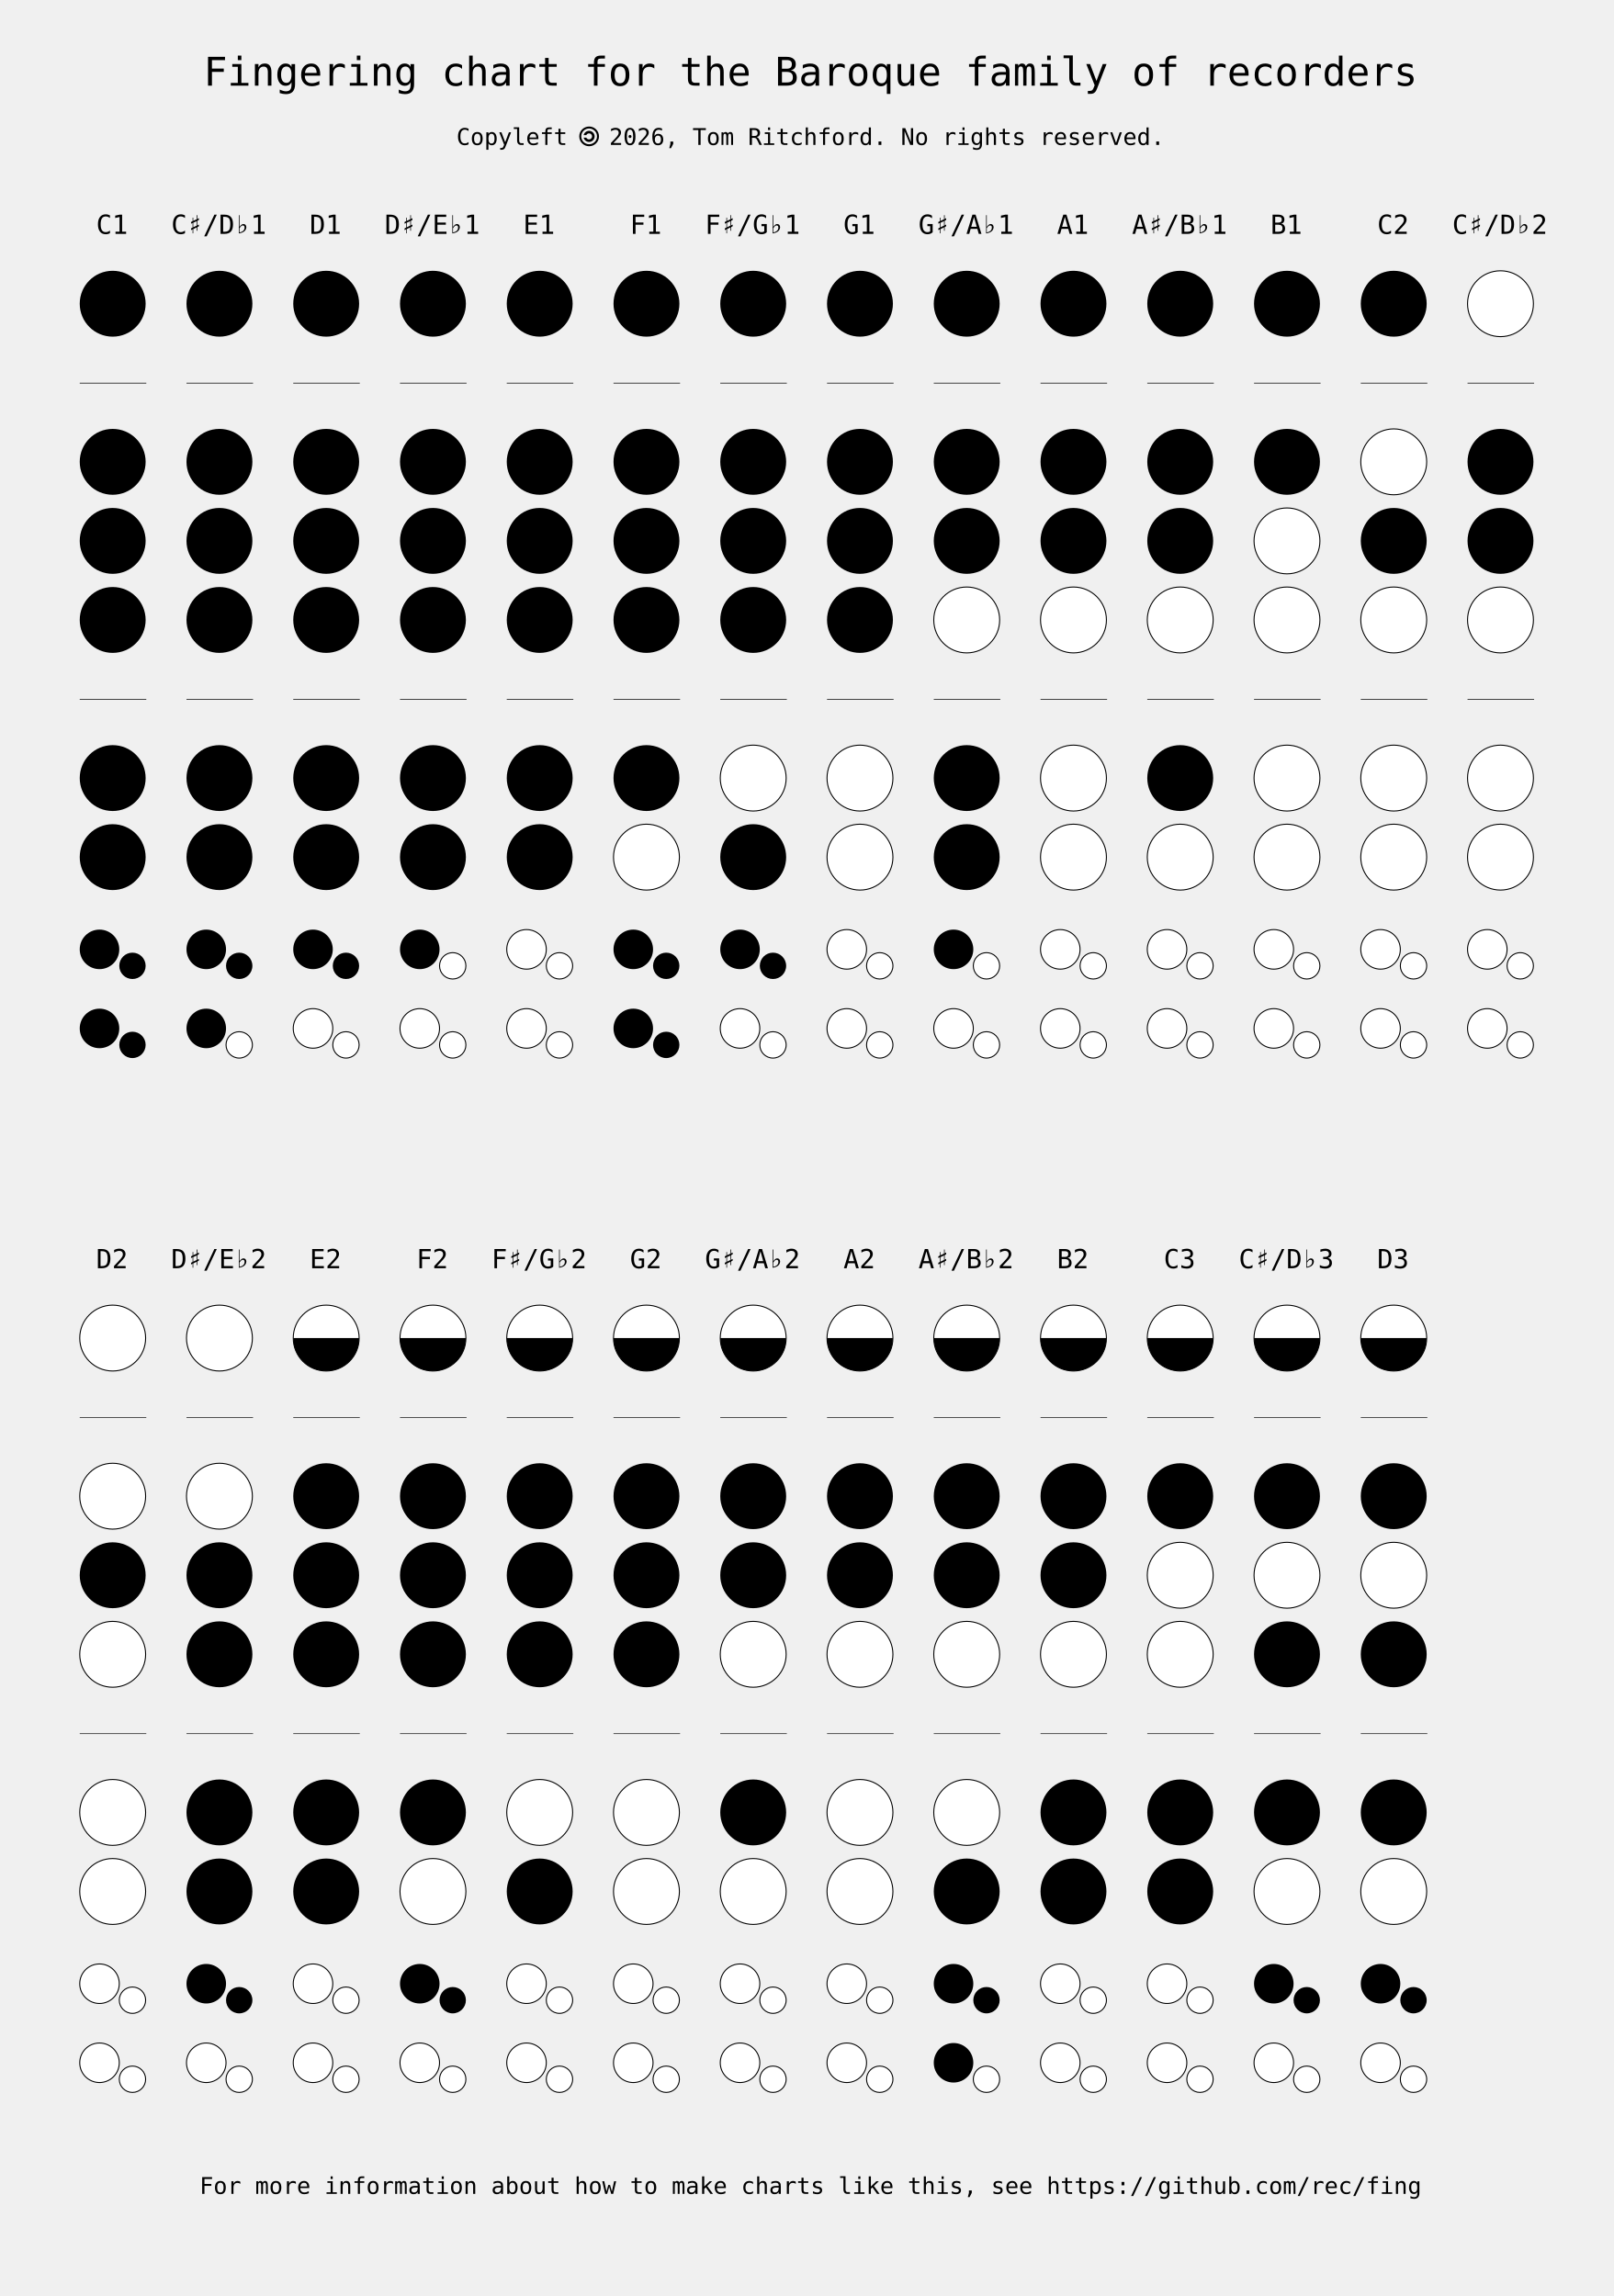
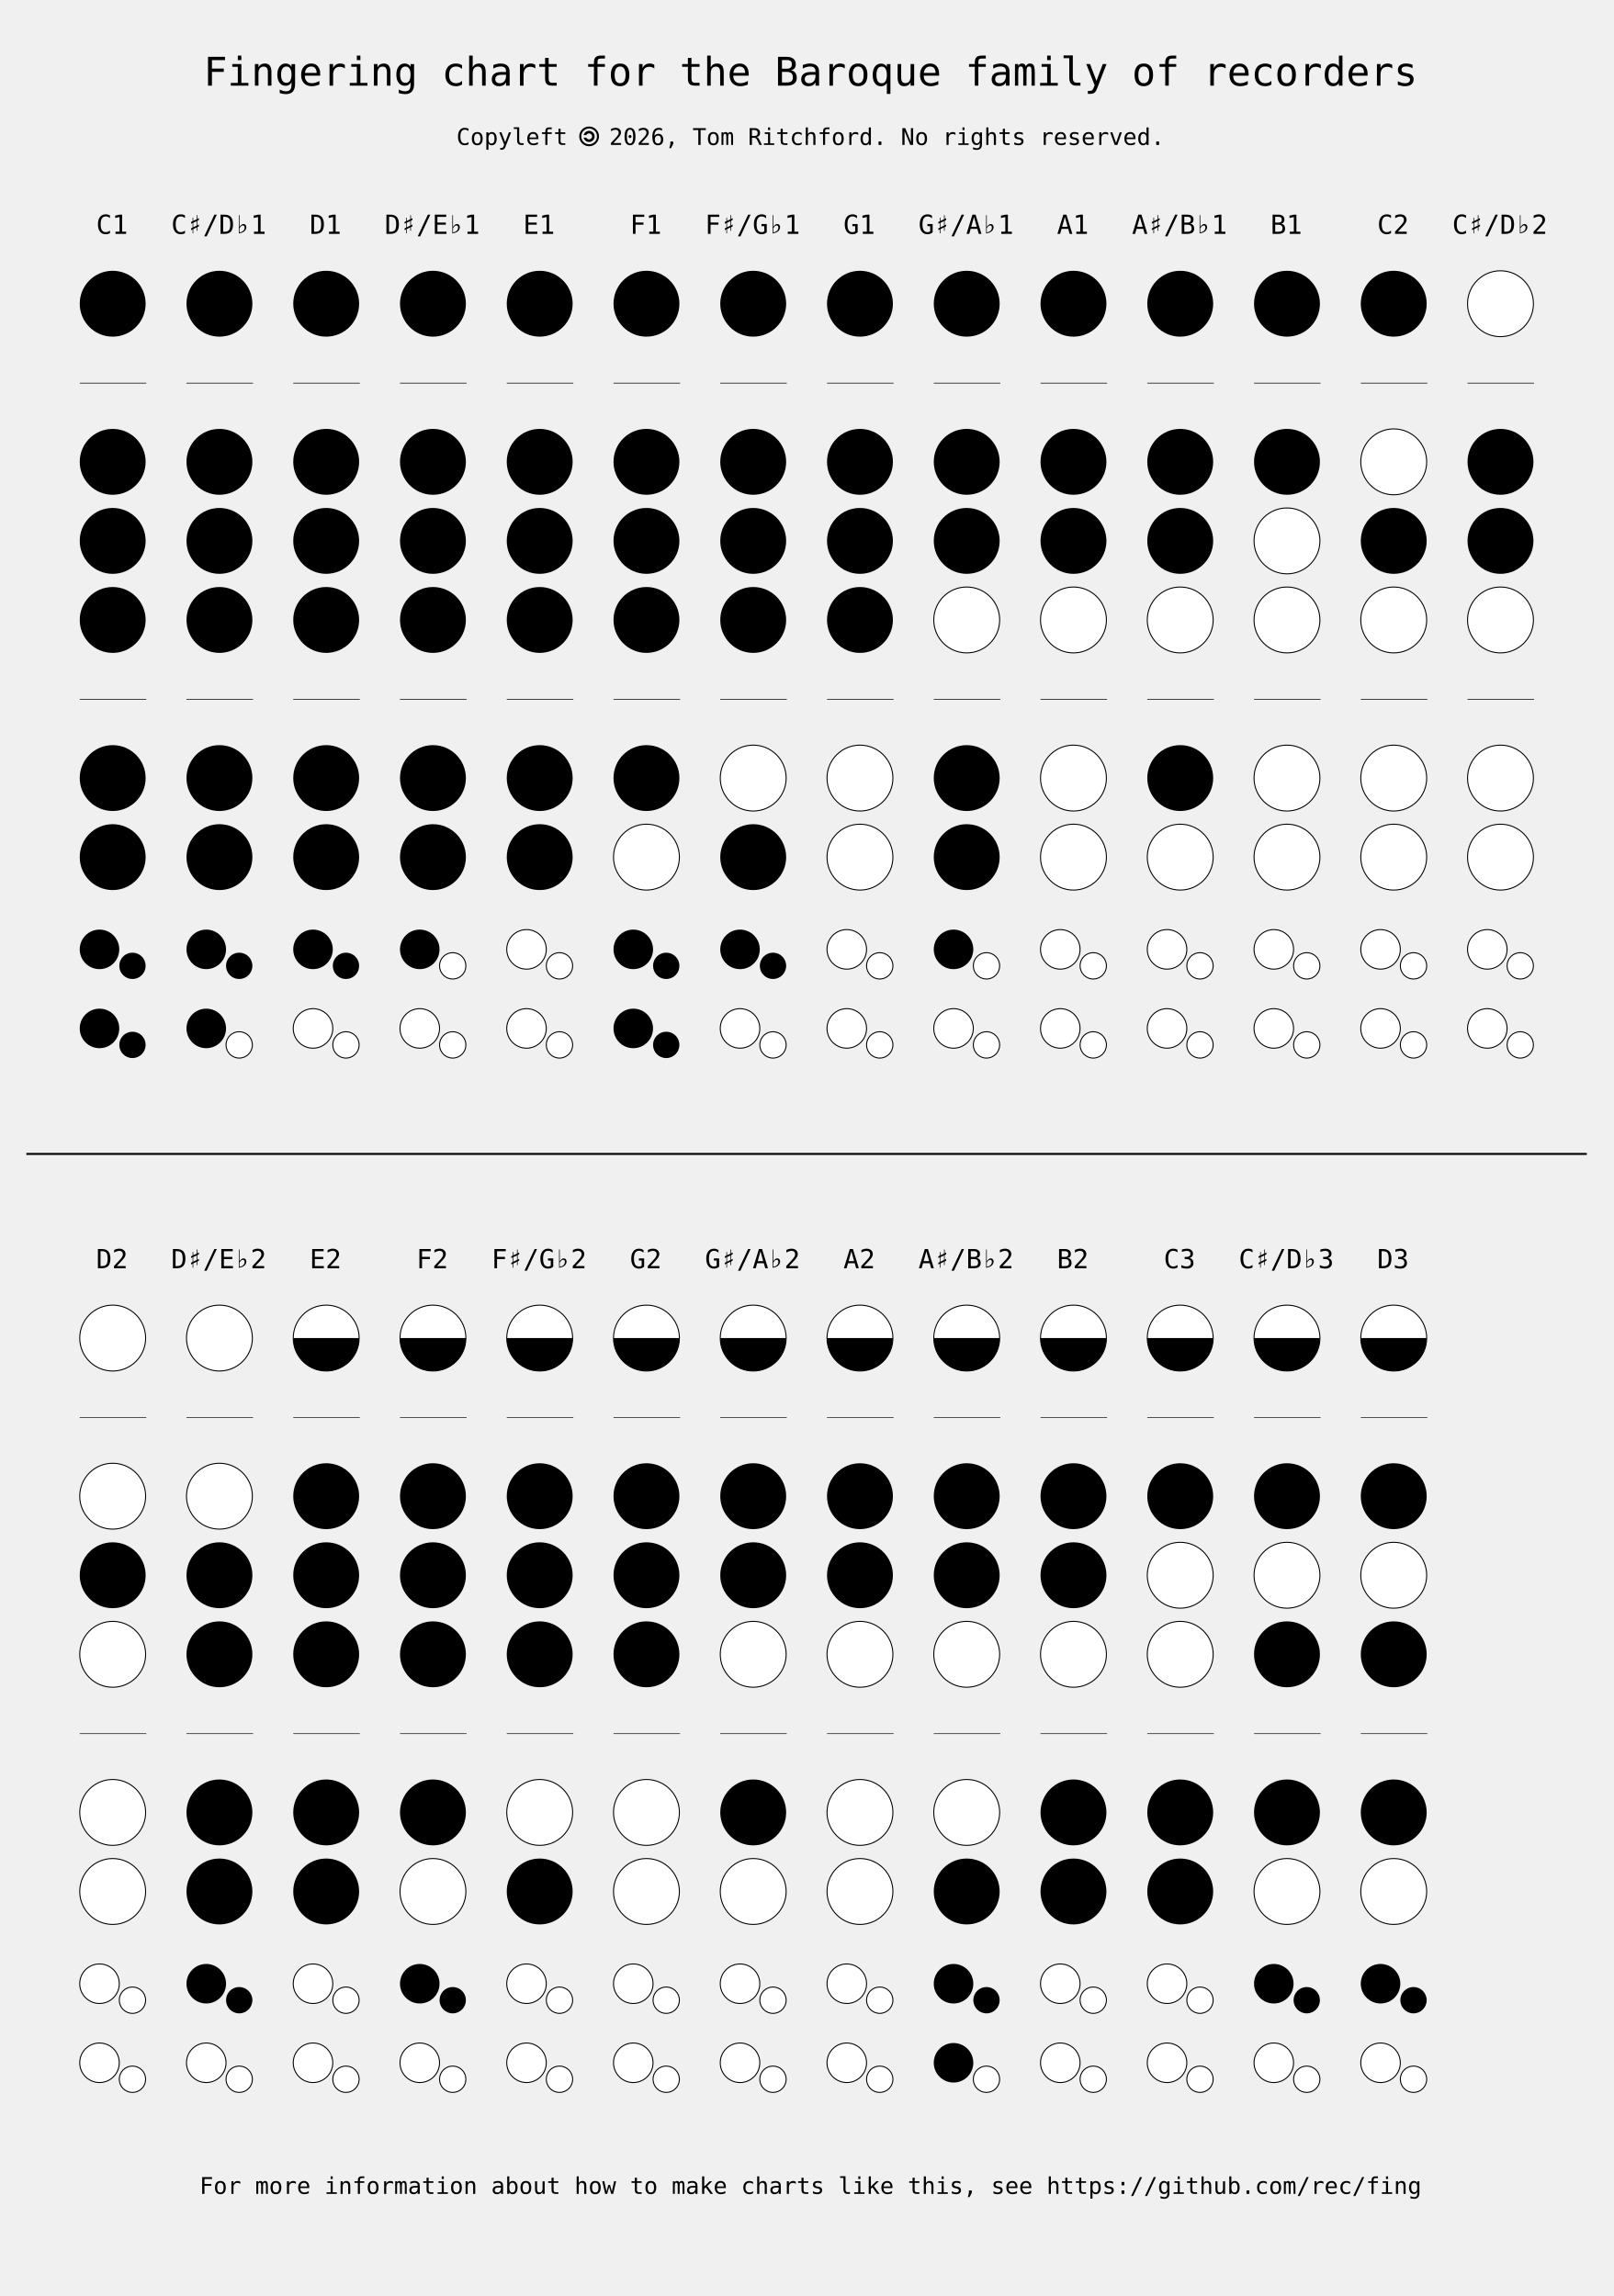
<svg xmlns="http://www.w3.org/2000/svg" viewBox="0 0 2448 3485">
  <defs>
    <svg id="copyleft">
      <circle cx="5" cy="5" r="4.49" fill="none" stroke="#000" stroke-width="1" />
      <path d="M 2.23,4.37 H 3.57 a 1.53,1.53 0 1 1 0,1.28 H 2.23 a 2.81,2.81 0 1 0 0-1.28 z" />
    </svg>
    <circle cx="50" cy="50" r="50" id="pad" />
    <circle cx="80" cy="95" r="20" id="little-hole" />
    <circle cx="30" cy="70" r="30" id="big-hole" />
    <rect x="0" y="50" width="120" height="1" style="fill: black;" id="horizontal-line" />
    <path d="  M 0,50   A 50,50 0 0 0 100,50   Z  " fill="black" id="octave" />
  </defs>
  <style>
    .body_background { fill: transparent; }
    .chart_background { fill: transparent; }
    .note_fingering_background { fill: transparent; }
    .fingering_background { fill: transparent; }
    .outline { fill: white; stroke: black; stroke-width: 1.5; }
    .caption { fill: black; font-size: 40px; font-family: monospace; text-anchor: middle; }
  </style>
  <svg class="body" x="30" y="30" width="2388" height="3425">
    <rect class="body_background" width="100%" height="100%" />
    <svg>
      <text font-size="60px" font-family="monospace" text-anchor="middle" x="1200" y="100">
        Fingering chart for the Baroque family of recorders
      </text>
      <text font-size="35px" font-family="monospace" text-anchor="middle" x="1200" y="190">
        Copyleft <tspan fill="transparent">©</tspan> 2026, Tom Ritchford. No rights reserved.
      </text>
      <use href="#copyleft" x="283" y="54" transform="scale(3, 3)" />
    </svg>
    <svg class="chart" x="30" y="250" width="2328" height="1420">
      <rect class="chart_background" width="100%" height="100%" />
      <svg class="note_fingering" x="30" y="30" width="162" height="1360">
        <rect class="note_fingering_background" width="100%" height="100%" />
        <svg class="fingering" x="30" y="100" width="102" height="1200">
          <rect class="fingering_background" width="100%" height="100%" />
          <use x="1" y="1" href="#pad" />
          <use x="1" y="121" href="#horizontal-line" />
          <use x="1" y="241" href="#pad" />
          <use x="1" y="361" href="#pad" />
          <use x="1" y="481" href="#pad" />
          <use x="1" y="601" href="#horizontal-line" />
          <use x="1" y="721" href="#pad" />
          <use x="1" y="841" href="#pad" />
          <use x="1" y="961" href="#little-hole" />
          <use x="1" y="961" href="#big-hole" />
          <use x="1" y="1081" href="#little-hole" />
          <use x="1" y="1081" href="#big-hole" />
        </svg>
        <text class="caption" height="100" x="80" y="45">  C1  </text>
      </svg>
      <svg class="note_fingering" x="192" y="30" width="162" height="1360">
        <rect class="note_fingering_background" width="100%" height="100%" />
        <svg class="fingering" x="30" y="100" width="102" height="1200">
          <rect class="fingering_background" width="100%" height="100%" />
          <use x="1" y="1" href="#pad" />
          <use x="1" y="121" href="#horizontal-line" />
          <use x="1" y="241" href="#pad" />
          <use x="1" y="361" href="#pad" />
          <use x="1" y="481" href="#pad" />
          <use x="1" y="601" href="#horizontal-line" />
          <use x="1" y="721" href="#pad" />
          <use x="1" y="841" href="#pad" />
          <use x="1" y="961" href="#little-hole" />
          <use x="1" y="961" href="#big-hole" />
          <use x="1" y="1081" href="#little-hole" class="outline" />
          <use x="1" y="1081" href="#big-hole" />
        </svg>
        <text class="caption" height="100" x="80" y="45">C♯/D♭1</text>
      </svg>
      <svg class="note_fingering" x="354" y="30" width="162" height="1360">
        <rect class="note_fingering_background" width="100%" height="100%" />
        <svg class="fingering" x="30" y="100" width="102" height="1200">
          <rect class="fingering_background" width="100%" height="100%" />
          <use x="1" y="1" href="#pad" />
          <use x="1" y="121" href="#horizontal-line" />
          <use x="1" y="241" href="#pad" />
          <use x="1" y="361" href="#pad" />
          <use x="1" y="481" href="#pad" />
          <use x="1" y="601" href="#horizontal-line" />
          <use x="1" y="721" href="#pad" />
          <use x="1" y="841" href="#pad" />
          <use x="1" y="961" href="#little-hole" />
          <use x="1" y="961" href="#big-hole" />
          <use x="1" y="1081" href="#little-hole" class="outline" />
          <use x="1" y="1081" href="#big-hole" class="outline" />
        </svg>
        <text class="caption" height="100" x="80" y="45">  D1  </text>
      </svg>
      <svg class="note_fingering" x="516" y="30" width="162" height="1360">
        <rect class="note_fingering_background" width="100%" height="100%" />
        <svg class="fingering" x="30" y="100" width="102" height="1200">
          <rect class="fingering_background" width="100%" height="100%" />
          <use x="1" y="1" href="#pad" />
          <use x="1" y="121" href="#horizontal-line" />
          <use x="1" y="241" href="#pad" />
          <use x="1" y="361" href="#pad" />
          <use x="1" y="481" href="#pad" />
          <use x="1" y="601" href="#horizontal-line" />
          <use x="1" y="721" href="#pad" />
          <use x="1" y="841" href="#pad" />
          <use x="1" y="961" href="#little-hole" class="outline" />
          <use x="1" y="961" href="#big-hole" />
          <use x="1" y="1081" href="#little-hole" class="outline" />
          <use x="1" y="1081" href="#big-hole" class="outline" />
        </svg>
        <text class="caption" height="100" x="80" y="45">D♯/E♭1</text>
      </svg>
      <svg class="note_fingering" x="678" y="30" width="162" height="1360">
        <rect class="note_fingering_background" width="100%" height="100%" />
        <svg class="fingering" x="30" y="100" width="102" height="1200">
          <rect class="fingering_background" width="100%" height="100%" />
          <use x="1" y="1" href="#pad" />
          <use x="1" y="121" href="#horizontal-line" />
          <use x="1" y="241" href="#pad" />
          <use x="1" y="361" href="#pad" />
          <use x="1" y="481" href="#pad" />
          <use x="1" y="601" href="#horizontal-line" />
          <use x="1" y="721" href="#pad" />
          <use x="1" y="841" href="#pad" />
          <use x="1" y="961" href="#little-hole" class="outline" />
          <use x="1" y="961" href="#big-hole" class="outline" />
          <use x="1" y="1081" href="#little-hole" class="outline" />
          <use x="1" y="1081" href="#big-hole" class="outline" />
        </svg>
        <text class="caption" height="100" x="80" y="45">  E1  </text>
      </svg>
      <svg class="note_fingering" x="840" y="30" width="162" height="1360">
        <rect class="note_fingering_background" width="100%" height="100%" />
        <svg class="fingering" x="30" y="100" width="102" height="1200">
          <rect class="fingering_background" width="100%" height="100%" />
          <use x="1" y="1" href="#pad" />
          <use x="1" y="121" href="#horizontal-line" />
          <use x="1" y="241" href="#pad" />
          <use x="1" y="361" href="#pad" />
          <use x="1" y="481" href="#pad" />
          <use x="1" y="601" href="#horizontal-line" />
          <use x="1" y="721" href="#pad" />
          <use x="1" y="841" href="#pad" class="outline" />
          <use x="1" y="961" href="#little-hole" />
          <use x="1" y="961" href="#big-hole" />
          <use x="1" y="1081" href="#little-hole" />
          <use x="1" y="1081" href="#big-hole" />
        </svg>
        <text class="caption" height="100" x="80" y="45">  F1  </text>
      </svg>
      <svg class="note_fingering" x="1002" y="30" width="162" height="1360">
        <rect class="note_fingering_background" width="100%" height="100%" />
        <svg class="fingering" x="30" y="100" width="102" height="1200">
          <rect class="fingering_background" width="100%" height="100%" />
          <use x="1" y="1" href="#pad" />
          <use x="1" y="121" href="#horizontal-line" />
          <use x="1" y="241" href="#pad" />
          <use x="1" y="361" href="#pad" />
          <use x="1" y="481" href="#pad" />
          <use x="1" y="601" href="#horizontal-line" />
          <use x="1" y="721" href="#pad" class="outline" />
          <use x="1" y="841" href="#pad" />
          <use x="1" y="961" href="#little-hole" />
          <use x="1" y="961" href="#big-hole" />
          <use x="1" y="1081" href="#little-hole" class="outline" />
          <use x="1" y="1081" href="#big-hole" class="outline" />
        </svg>
        <text class="caption" height="100" x="80" y="45">F♯/G♭1</text>
      </svg>
      <svg class="note_fingering" x="1164" y="30" width="162" height="1360">
        <rect class="note_fingering_background" width="100%" height="100%" />
        <svg class="fingering" x="30" y="100" width="102" height="1200">
          <rect class="fingering_background" width="100%" height="100%" />
          <use x="1" y="1" href="#pad" />
          <use x="1" y="121" href="#horizontal-line" />
          <use x="1" y="241" href="#pad" />
          <use x="1" y="361" href="#pad" />
          <use x="1" y="481" href="#pad" />
          <use x="1" y="601" href="#horizontal-line" />
          <use x="1" y="721" href="#pad" class="outline" />
          <use x="1" y="841" href="#pad" class="outline" />
          <use x="1" y="961" href="#little-hole" class="outline" />
          <use x="1" y="961" href="#big-hole" class="outline" />
          <use x="1" y="1081" href="#little-hole" class="outline" />
          <use x="1" y="1081" href="#big-hole" class="outline" />
        </svg>
        <text class="caption" height="100" x="80" y="45">  G1  </text>
      </svg>
      <svg class="note_fingering" x="1326" y="30" width="162" height="1360">
        <rect class="note_fingering_background" width="100%" height="100%" />
        <svg class="fingering" x="30" y="100" width="102" height="1200">
          <rect class="fingering_background" width="100%" height="100%" />
          <use x="1" y="1" href="#pad" />
          <use x="1" y="121" href="#horizontal-line" />
          <use x="1" y="241" href="#pad" />
          <use x="1" y="361" href="#pad" />
          <use x="1" y="481" href="#pad" class="outline" />
          <use x="1" y="601" href="#horizontal-line" />
          <use x="1" y="721" href="#pad" />
          <use x="1" y="841" href="#pad" />
          <use x="1" y="961" href="#little-hole" class="outline" />
          <use x="1" y="961" href="#big-hole" />
          <use x="1" y="1081" href="#little-hole" class="outline" />
          <use x="1" y="1081" href="#big-hole" class="outline" />
        </svg>
        <text class="caption" height="100" x="80" y="45">G♯/A♭1</text>
      </svg>
      <svg class="note_fingering" x="1488" y="30" width="162" height="1360">
        <rect class="note_fingering_background" width="100%" height="100%" />
        <svg class="fingering" x="30" y="100" width="102" height="1200">
          <rect class="fingering_background" width="100%" height="100%" />
          <use x="1" y="1" href="#pad" />
          <use x="1" y="121" href="#horizontal-line" />
          <use x="1" y="241" href="#pad" />
          <use x="1" y="361" href="#pad" />
          <use x="1" y="481" href="#pad" class="outline" />
          <use x="1" y="601" href="#horizontal-line" />
          <use x="1" y="721" href="#pad" class="outline" />
          <use x="1" y="841" href="#pad" class="outline" />
          <use x="1" y="961" href="#little-hole" class="outline" />
          <use x="1" y="961" href="#big-hole" class="outline" />
          <use x="1" y="1081" href="#little-hole" class="outline" />
          <use x="1" y="1081" href="#big-hole" class="outline" />
        </svg>
        <text class="caption" height="100" x="80" y="45">  A1  </text>
      </svg>
      <svg class="note_fingering" x="1650" y="30" width="162" height="1360">
        <rect class="note_fingering_background" width="100%" height="100%" />
        <svg class="fingering" x="30" y="100" width="102" height="1200">
          <rect class="fingering_background" width="100%" height="100%" />
          <use x="1" y="1" href="#pad" />
          <use x="1" y="121" href="#horizontal-line" />
          <use x="1" y="241" href="#pad" />
          <use x="1" y="361" href="#pad" />
          <use x="1" y="481" href="#pad" class="outline" />
          <use x="1" y="601" href="#horizontal-line" />
          <use x="1" y="721" href="#pad" />
          <use x="1" y="841" href="#pad" class="outline" />
          <use x="1" y="961" href="#little-hole" class="outline" />
          <use x="1" y="961" href="#big-hole" class="outline" />
          <use x="1" y="1081" href="#little-hole" class="outline" />
          <use x="1" y="1081" href="#big-hole" class="outline" />
        </svg>
        <text class="caption" height="100" x="80" y="45">A♯/B♭1</text>
      </svg>
      <svg class="note_fingering" x="1812" y="30" width="162" height="1360">
        <rect class="note_fingering_background" width="100%" height="100%" />
        <svg class="fingering" x="30" y="100" width="102" height="1200">
          <rect class="fingering_background" width="100%" height="100%" />
          <use x="1" y="1" href="#pad" />
          <use x="1" y="121" href="#horizontal-line" />
          <use x="1" y="241" href="#pad" />
          <use x="1" y="361" href="#pad" class="outline" />
          <use x="1" y="481" href="#pad" class="outline" />
          <use x="1" y="601" href="#horizontal-line" />
          <use x="1" y="721" href="#pad" class="outline" />
          <use x="1" y="841" href="#pad" class="outline" />
          <use x="1" y="961" href="#little-hole" class="outline" />
          <use x="1" y="961" href="#big-hole" class="outline" />
          <use x="1" y="1081" href="#little-hole" class="outline" />
          <use x="1" y="1081" href="#big-hole" class="outline" />
        </svg>
        <text class="caption" height="100" x="80" y="45">  B1  </text>
      </svg>
      <svg class="note_fingering" x="1974" y="30" width="162" height="1360">
        <rect class="note_fingering_background" width="100%" height="100%" />
        <svg class="fingering" x="30" y="100" width="102" height="1200">
          <rect class="fingering_background" width="100%" height="100%" />
          <use x="1" y="1" href="#pad" />
          <use x="1" y="121" href="#horizontal-line" />
          <use x="1" y="241" href="#pad" class="outline" />
          <use x="1" y="361" href="#pad" />
          <use x="1" y="481" href="#pad" class="outline" />
          <use x="1" y="601" href="#horizontal-line" />
          <use x="1" y="721" href="#pad" class="outline" />
          <use x="1" y="841" href="#pad" class="outline" />
          <use x="1" y="961" href="#little-hole" class="outline" />
          <use x="1" y="961" href="#big-hole" class="outline" />
          <use x="1" y="1081" href="#little-hole" class="outline" />
          <use x="1" y="1081" href="#big-hole" class="outline" />
        </svg>
        <text class="caption" height="100" x="80" y="45">  C2  </text>
      </svg>
      <svg class="note_fingering" x="2136" y="30" width="162" height="1360">
        <rect class="note_fingering_background" width="100%" height="100%" />
        <svg class="fingering" x="30" y="100" width="102" height="1200">
          <rect class="fingering_background" width="100%" height="100%" />
          <use x="1" y="1" href="#pad" class="outline" />
          <use x="1" y="121" href="#horizontal-line" />
          <use x="1" y="241" href="#pad" />
          <use x="1" y="361" href="#pad" />
          <use x="1" y="481" href="#pad" class="outline" />
          <use x="1" y="601" href="#horizontal-line" />
          <use x="1" y="721" href="#pad" class="outline" />
          <use x="1" y="841" href="#pad" class="outline" />
          <use x="1" y="961" href="#little-hole" class="outline" />
          <use x="1" y="961" href="#big-hole" class="outline" />
          <use x="1" y="1081" href="#little-hole" class="outline" />
          <use x="1" y="1081" href="#big-hole" class="outline" />
        </svg>
        <text class="caption" height="100" x="80" y="45">C♯/D♭2</text>
      </svg>
    </svg>
    <svg class="chart" x="30" y="1820" width="2328" height="1420">
      <rect class="chart_background" width="100%" height="100%" />
      <svg class="note_fingering" x="30" y="30" width="162" height="1360">
        <rect class="note_fingering_background" width="100%" height="100%" />
        <svg class="fingering" x="30" y="100" width="102" height="1200">
          <rect class="fingering_background" width="100%" height="100%" />
          <use x="1" y="1" href="#pad" class="outline" />
          <use x="1" y="121" href="#horizontal-line" />
          <use x="1" y="241" href="#pad" class="outline" />
          <use x="1" y="361" href="#pad" />
          <use x="1" y="481" href="#pad" class="outline" />
          <use x="1" y="601" href="#horizontal-line" />
          <use x="1" y="721" href="#pad" class="outline" />
          <use x="1" y="841" href="#pad" class="outline" />
          <use x="1" y="961" href="#little-hole" class="outline" />
          <use x="1" y="961" href="#big-hole" class="outline" />
          <use x="1" y="1081" href="#little-hole" class="outline" />
          <use x="1" y="1081" href="#big-hole" class="outline" />
        </svg>
        <text class="caption" height="100" x="80" y="45">  D2  </text>
      </svg>
      <svg class="note_fingering" x="192" y="30" width="162" height="1360">
        <rect class="note_fingering_background" width="100%" height="100%" />
        <svg class="fingering" x="30" y="100" width="102" height="1200">
          <rect class="fingering_background" width="100%" height="100%" />
          <use x="1" y="1" href="#pad" class="outline" />
          <use x="1" y="121" href="#horizontal-line" />
          <use x="1" y="241" href="#pad" class="outline" />
          <use x="1" y="361" href="#pad" />
          <use x="1" y="481" href="#pad" />
          <use x="1" y="601" href="#horizontal-line" />
          <use x="1" y="721" href="#pad" />
          <use x="1" y="841" href="#pad" />
          <use x="1" y="961" href="#little-hole" />
          <use x="1" y="961" href="#big-hole" />
          <use x="1" y="1081" href="#little-hole" class="outline" />
          <use x="1" y="1081" href="#big-hole" class="outline" />
        </svg>
        <text class="caption" height="100" x="80" y="45">D♯/E♭2</text>
      </svg>
      <svg class="note_fingering" x="354" y="30" width="162" height="1360">
        <rect class="note_fingering_background" width="100%" height="100%" />
        <svg class="fingering" x="30" y="100" width="102" height="1200">
          <rect class="fingering_background" width="100%" height="100%" />
          <use x="1" y="1" href="#pad" class="outline" />
          <use x="1" y="1" href="#octave" />
          <use x="1" y="121" href="#horizontal-line" />
          <use x="1" y="241" href="#pad" />
          <use x="1" y="361" href="#pad" />
          <use x="1" y="481" href="#pad" />
          <use x="1" y="601" href="#horizontal-line" />
          <use x="1" y="721" href="#pad" />
          <use x="1" y="841" href="#pad" />
          <use x="1" y="961" href="#little-hole" class="outline" />
          <use x="1" y="961" href="#big-hole" class="outline" />
          <use x="1" y="1081" href="#little-hole" class="outline" />
          <use x="1" y="1081" href="#big-hole" class="outline" />
        </svg>
        <text class="caption" height="100" x="80" y="45">  E2  </text>
      </svg>
      <svg class="note_fingering" x="516" y="30" width="162" height="1360">
        <rect class="note_fingering_background" width="100%" height="100%" />
        <svg class="fingering" x="30" y="100" width="102" height="1200">
          <rect class="fingering_background" width="100%" height="100%" />
          <use x="1" y="1" href="#pad" class="outline" />
          <use x="1" y="1" href="#octave" />
          <use x="1" y="121" href="#horizontal-line" />
          <use x="1" y="241" href="#pad" />
          <use x="1" y="361" href="#pad" />
          <use x="1" y="481" href="#pad" />
          <use x="1" y="601" href="#horizontal-line" />
          <use x="1" y="721" href="#pad" />
          <use x="1" y="841" href="#pad" class="outline" />
          <use x="1" y="961" href="#little-hole" />
          <use x="1" y="961" href="#big-hole" />
          <use x="1" y="1081" href="#little-hole" class="outline" />
          <use x="1" y="1081" href="#big-hole" class="outline" />
        </svg>
        <text class="caption" height="100" x="80" y="45">  F2  </text>
      </svg>
      <svg class="note_fingering" x="678" y="30" width="162" height="1360">
        <rect class="note_fingering_background" width="100%" height="100%" />
        <svg class="fingering" x="30" y="100" width="102" height="1200">
          <rect class="fingering_background" width="100%" height="100%" />
          <use x="1" y="1" href="#pad" class="outline" />
          <use x="1" y="1" href="#octave" />
          <use x="1" y="121" href="#horizontal-line" />
          <use x="1" y="241" href="#pad" />
          <use x="1" y="361" href="#pad" />
          <use x="1" y="481" href="#pad" />
          <use x="1" y="601" href="#horizontal-line" />
          <use x="1" y="721" href="#pad" class="outline" />
          <use x="1" y="841" href="#pad" />
          <use x="1" y="961" href="#little-hole" class="outline" />
          <use x="1" y="961" href="#big-hole" class="outline" />
          <use x="1" y="1081" href="#little-hole" class="outline" />
          <use x="1" y="1081" href="#big-hole" class="outline" />
        </svg>
        <text class="caption" height="100" x="80" y="45">F♯/G♭2</text>
      </svg>
      <svg class="note_fingering" x="840" y="30" width="162" height="1360">
        <rect class="note_fingering_background" width="100%" height="100%" />
        <svg class="fingering" x="30" y="100" width="102" height="1200">
          <rect class="fingering_background" width="100%" height="100%" />
          <use x="1" y="1" href="#pad" class="outline" />
          <use x="1" y="1" href="#octave" />
          <use x="1" y="121" href="#horizontal-line" />
          <use x="1" y="241" href="#pad" />
          <use x="1" y="361" href="#pad" />
          <use x="1" y="481" href="#pad" />
          <use x="1" y="601" href="#horizontal-line" />
          <use x="1" y="721" href="#pad" class="outline" />
          <use x="1" y="841" href="#pad" class="outline" />
          <use x="1" y="961" href="#little-hole" class="outline" />
          <use x="1" y="961" href="#big-hole" class="outline" />
          <use x="1" y="1081" href="#little-hole" class="outline" />
          <use x="1" y="1081" href="#big-hole" class="outline" />
        </svg>
        <text class="caption" height="100" x="80" y="45">  G2  </text>
      </svg>
      <svg class="note_fingering" x="1002" y="30" width="162" height="1360">
        <rect class="note_fingering_background" width="100%" height="100%" />
        <svg class="fingering" x="30" y="100" width="102" height="1200">
          <rect class="fingering_background" width="100%" height="100%" />
          <use x="1" y="1" href="#pad" class="outline" />
          <use x="1" y="1" href="#octave" />
          <use x="1" y="121" href="#horizontal-line" />
          <use x="1" y="241" href="#pad" />
          <use x="1" y="361" href="#pad" />
          <use x="1" y="481" href="#pad" class="outline" />
          <use x="1" y="601" href="#horizontal-line" />
          <use x="1" y="721" href="#pad" />
          <use x="1" y="841" href="#pad" class="outline" />
          <use x="1" y="961" href="#little-hole" class="outline" />
          <use x="1" y="961" href="#big-hole" class="outline" />
          <use x="1" y="1081" href="#little-hole" class="outline" />
          <use x="1" y="1081" href="#big-hole" class="outline" />
        </svg>
        <text class="caption" height="100" x="80" y="45">G♯/A♭2</text>
      </svg>
      <svg class="note_fingering" x="1164" y="30" width="162" height="1360">
        <rect class="note_fingering_background" width="100%" height="100%" />
        <svg class="fingering" x="30" y="100" width="102" height="1200">
          <rect class="fingering_background" width="100%" height="100%" />
          <use x="1" y="1" href="#pad" class="outline" />
          <use x="1" y="1" href="#octave" />
          <use x="1" y="121" href="#horizontal-line" />
          <use x="1" y="241" href="#pad" />
          <use x="1" y="361" href="#pad" />
          <use x="1" y="481" href="#pad" class="outline" />
          <use x="1" y="601" href="#horizontal-line" />
          <use x="1" y="721" href="#pad" class="outline" />
          <use x="1" y="841" href="#pad" class="outline" />
          <use x="1" y="961" href="#little-hole" class="outline" />
          <use x="1" y="961" href="#big-hole" class="outline" />
          <use x="1" y="1081" href="#little-hole" class="outline" />
          <use x="1" y="1081" href="#big-hole" class="outline" />
        </svg>
        <text class="caption" height="100" x="80" y="45">  A2  </text>
      </svg>
      <svg class="note_fingering" x="1326" y="30" width="162" height="1360">
        <rect class="note_fingering_background" width="100%" height="100%" />
        <svg class="fingering" x="30" y="100" width="102" height="1200">
          <rect class="fingering_background" width="100%" height="100%" />
          <use x="1" y="1" href="#pad" class="outline" />
          <use x="1" y="1" href="#octave" />
          <use x="1" y="121" href="#horizontal-line" />
          <use x="1" y="241" href="#pad" />
          <use x="1" y="361" href="#pad" />
          <use x="1" y="481" href="#pad" class="outline" />
          <use x="1" y="601" href="#horizontal-line" />
          <use x="1" y="721" href="#pad" class="outline" />
          <use x="1" y="841" href="#pad" />
          <use x="1" y="961" href="#little-hole" />
          <use x="1" y="961" href="#big-hole" />
          <use x="1" y="1081" href="#little-hole" class="outline" />
          <use x="1" y="1081" href="#big-hole" />
        </svg>
        <text class="caption" height="100" x="80" y="45">A♯/B♭2</text>
      </svg>
      <svg class="note_fingering" x="1488" y="30" width="162" height="1360">
        <rect class="note_fingering_background" width="100%" height="100%" />
        <svg class="fingering" x="30" y="100" width="102" height="1200">
          <rect class="fingering_background" width="100%" height="100%" />
          <use x="1" y="1" href="#pad" class="outline" />
          <use x="1" y="1" href="#octave" />
          <use x="1" y="121" href="#horizontal-line" />
          <use x="1" y="241" href="#pad" />
          <use x="1" y="361" href="#pad" />
          <use x="1" y="481" href="#pad" class="outline" />
          <use x="1" y="601" href="#horizontal-line" />
          <use x="1" y="721" href="#pad" />
          <use x="1" y="841" href="#pad" />
          <use x="1" y="961" href="#little-hole" class="outline" />
          <use x="1" y="961" href="#big-hole" class="outline" />
          <use x="1" y="1081" href="#little-hole" class="outline" />
          <use x="1" y="1081" href="#big-hole" class="outline" />
        </svg>
        <text class="caption" height="100" x="80" y="45">  B2  </text>
      </svg>
      <svg class="note_fingering" x="1650" y="30" width="162" height="1360">
        <rect class="note_fingering_background" width="100%" height="100%" />
        <svg class="fingering" x="30" y="100" width="102" height="1200">
          <rect class="fingering_background" width="100%" height="100%" />
          <use x="1" y="1" href="#pad" class="outline" />
          <use x="1" y="1" href="#octave" />
          <use x="1" y="121" href="#horizontal-line" />
          <use x="1" y="241" href="#pad" />
          <use x="1" y="361" href="#pad" class="outline" />
          <use x="1" y="481" href="#pad" class="outline" />
          <use x="1" y="601" href="#horizontal-line" />
          <use x="1" y="721" href="#pad" />
          <use x="1" y="841" href="#pad" />
          <use x="1" y="961" href="#little-hole" class="outline" />
          <use x="1" y="961" href="#big-hole" class="outline" />
          <use x="1" y="1081" href="#little-hole" class="outline" />
          <use x="1" y="1081" href="#big-hole" class="outline" />
        </svg>
        <text class="caption" height="100" x="80" y="45">  C3  </text>
      </svg>
      <svg class="note_fingering" x="1812" y="30" width="162" height="1360">
        <rect class="note_fingering_background" width="100%" height="100%" />
        <svg class="fingering" x="30" y="100" width="102" height="1200">
          <rect class="fingering_background" width="100%" height="100%" />
          <use x="1" y="1" href="#pad" class="outline" />
          <use x="1" y="1" href="#octave" />
          <use x="1" y="121" href="#horizontal-line" />
          <use x="1" y="241" href="#pad" />
          <use x="1" y="361" href="#pad" class="outline" />
          <use x="1" y="481" href="#pad" />
          <use x="1" y="601" href="#horizontal-line" />
          <use x="1" y="721" href="#pad" />
          <use x="1" y="841" href="#pad" class="outline" />
          <use x="1" y="961" href="#little-hole" />
          <use x="1" y="961" href="#big-hole" />
          <use x="1" y="1081" href="#little-hole" class="outline" />
          <use x="1" y="1081" href="#big-hole" class="outline" />
        </svg>
        <text class="caption" height="100" x="80" y="45">C♯/D♭3</text>
      </svg>
      <svg class="note_fingering" x="1974" y="30" width="162" height="1360">
        <rect class="note_fingering_background" width="100%" height="100%" />
        <svg class="fingering" x="30" y="100" width="102" height="1200">
          <rect class="fingering_background" width="100%" height="100%" />
          <use x="1" y="1" href="#pad" class="outline" />
          <use x="1" y="1" href="#octave" />
          <use x="1" y="121" href="#horizontal-line" />
          <use x="1" y="241" href="#pad" />
          <use x="1" y="361" href="#pad" class="outline" />
          <use x="1" y="481" href="#pad" />
          <use x="1" y="601" href="#horizontal-line" />
          <use x="1" y="721" href="#pad" />
          <use x="1" y="841" href="#pad" class="outline" />
          <use x="1" y="961" href="#little-hole" />
          <use x="1" y="961" href="#big-hole" />
          <use x="1" y="1081" href="#little-hole" class="outline" />
          <use x="1" y="1081" href="#big-hole" class="outline" />
        </svg>
        <text class="caption" height="100" x="80" y="45">  D3  </text>
      </svg>
    </svg>
+     <rect class="large-separator" x="10" y="1720" width="2368" height="3" />
    <text font-size="35px" font-family="monospace" text-anchor="middle" x="1200" y="3300">
      For more information about how to make charts like this, see https://github.com/rec/fing
    </text>
  </svg>
</svg>
